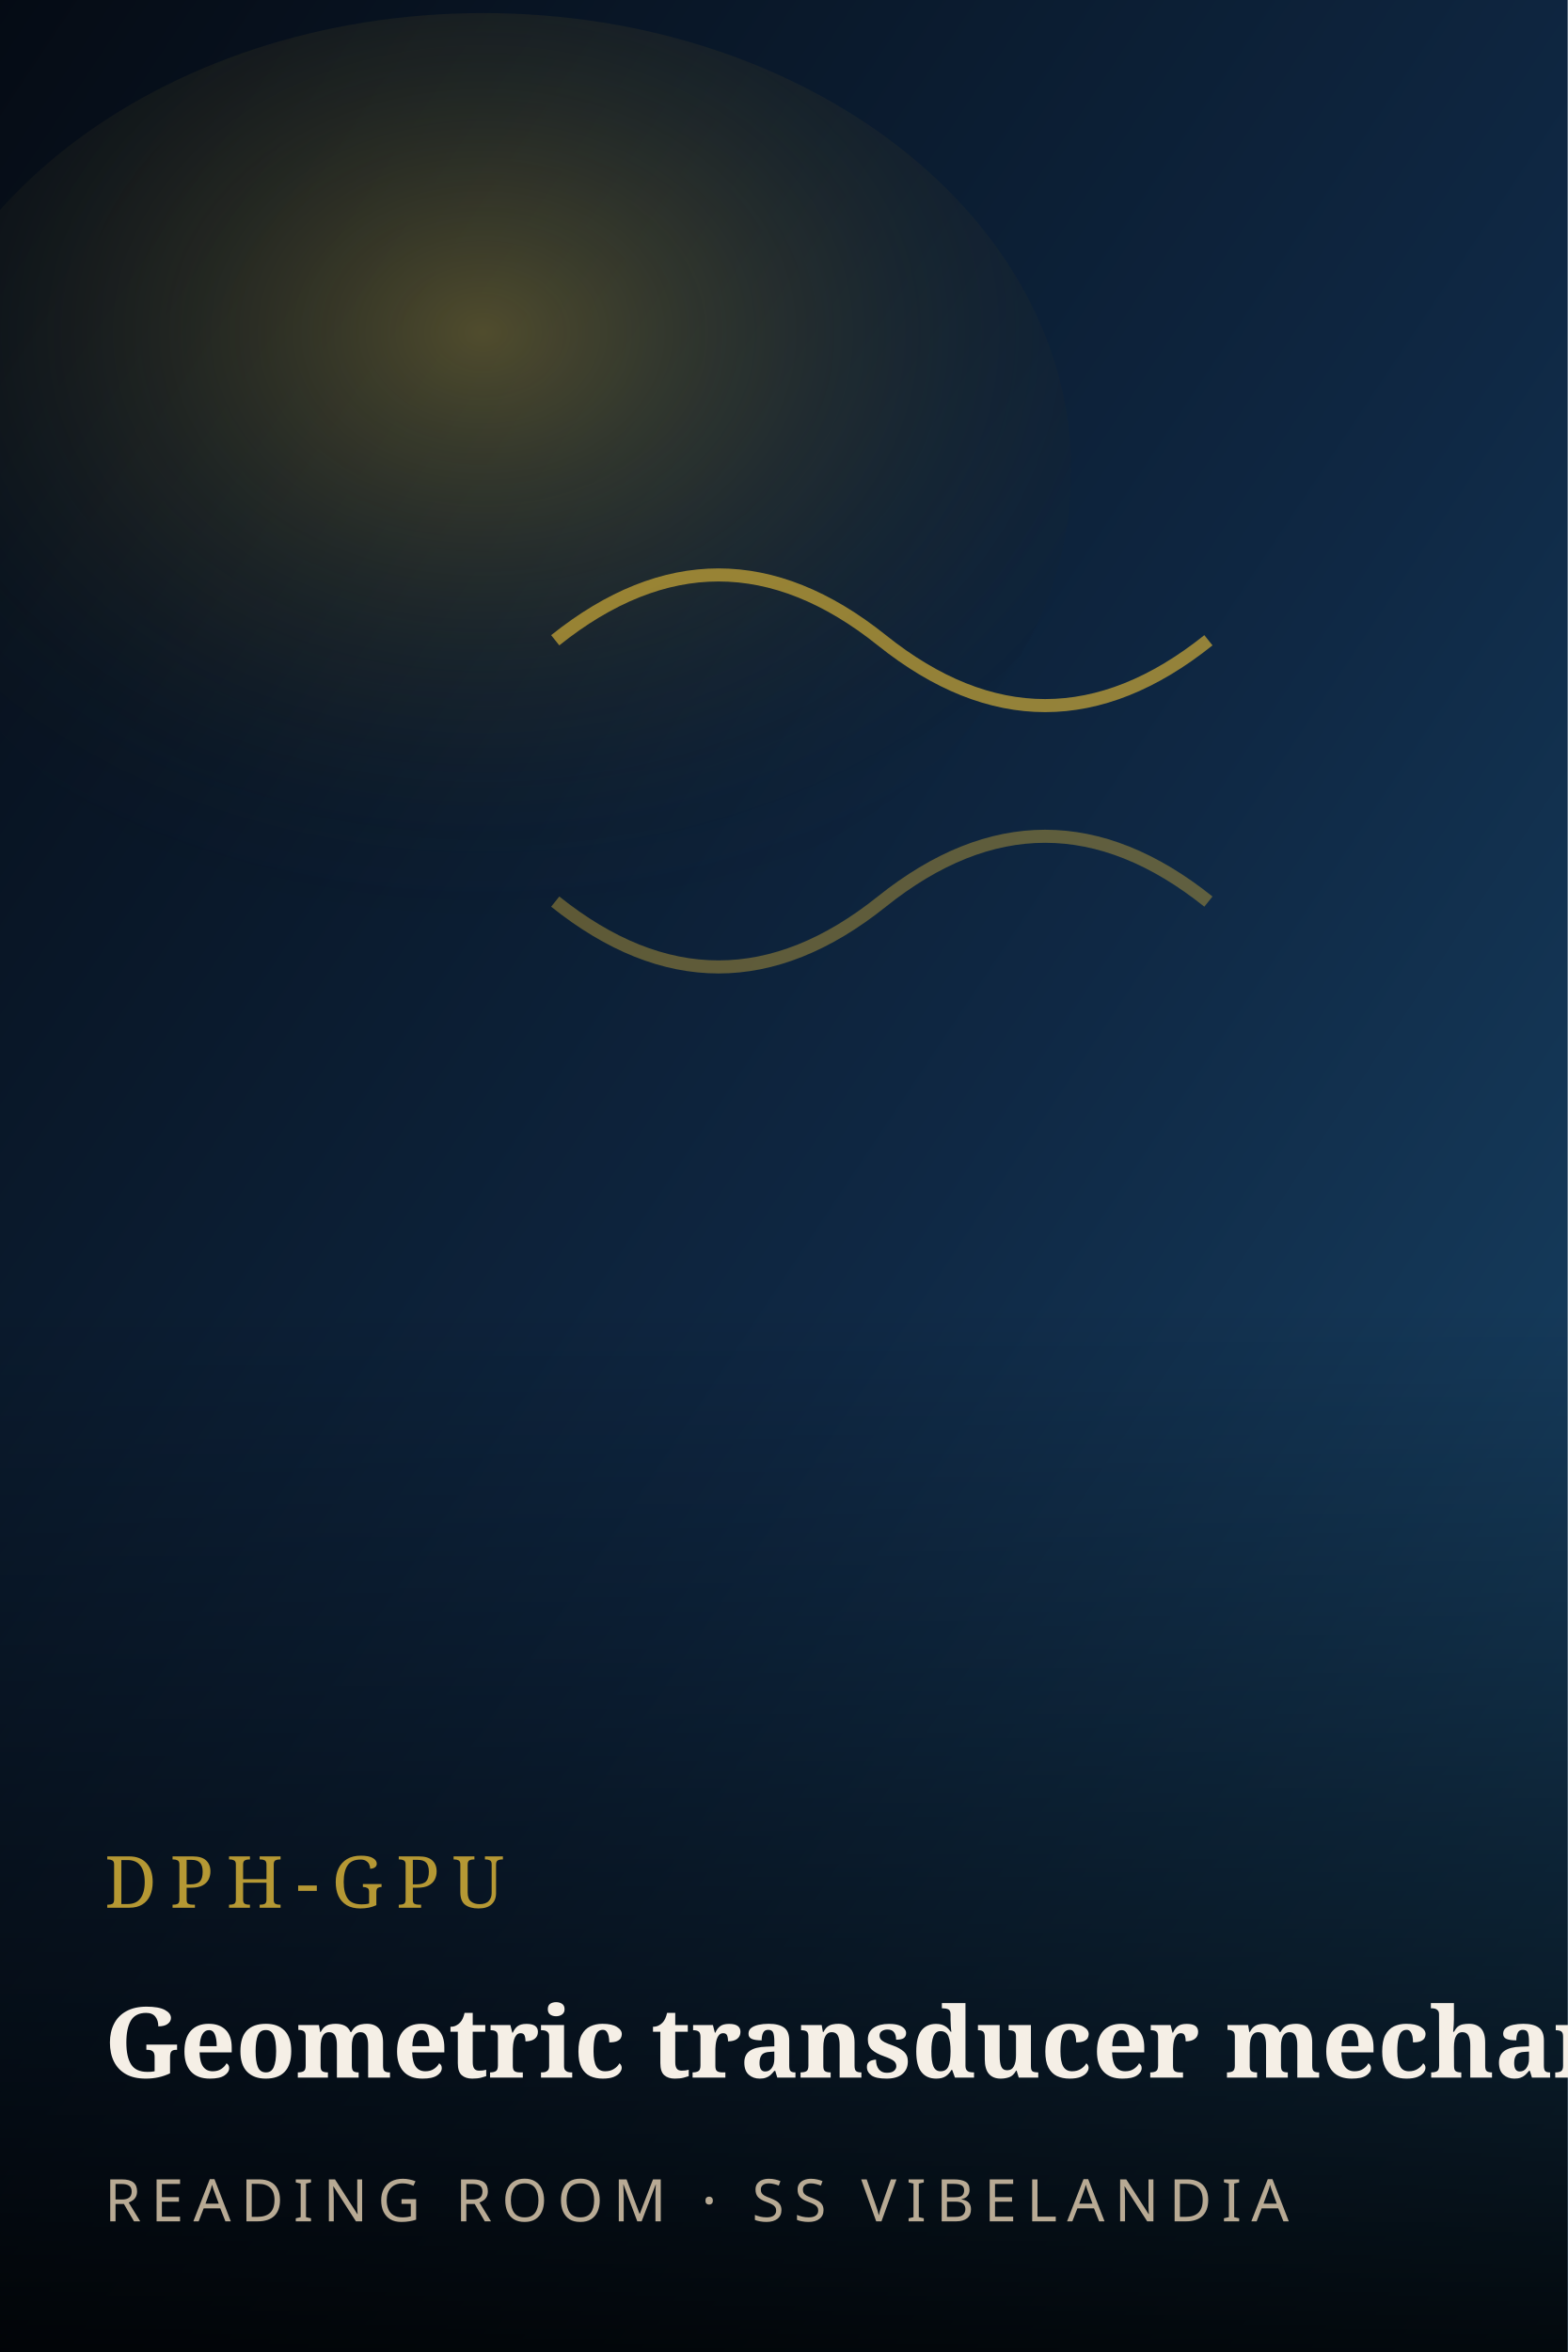
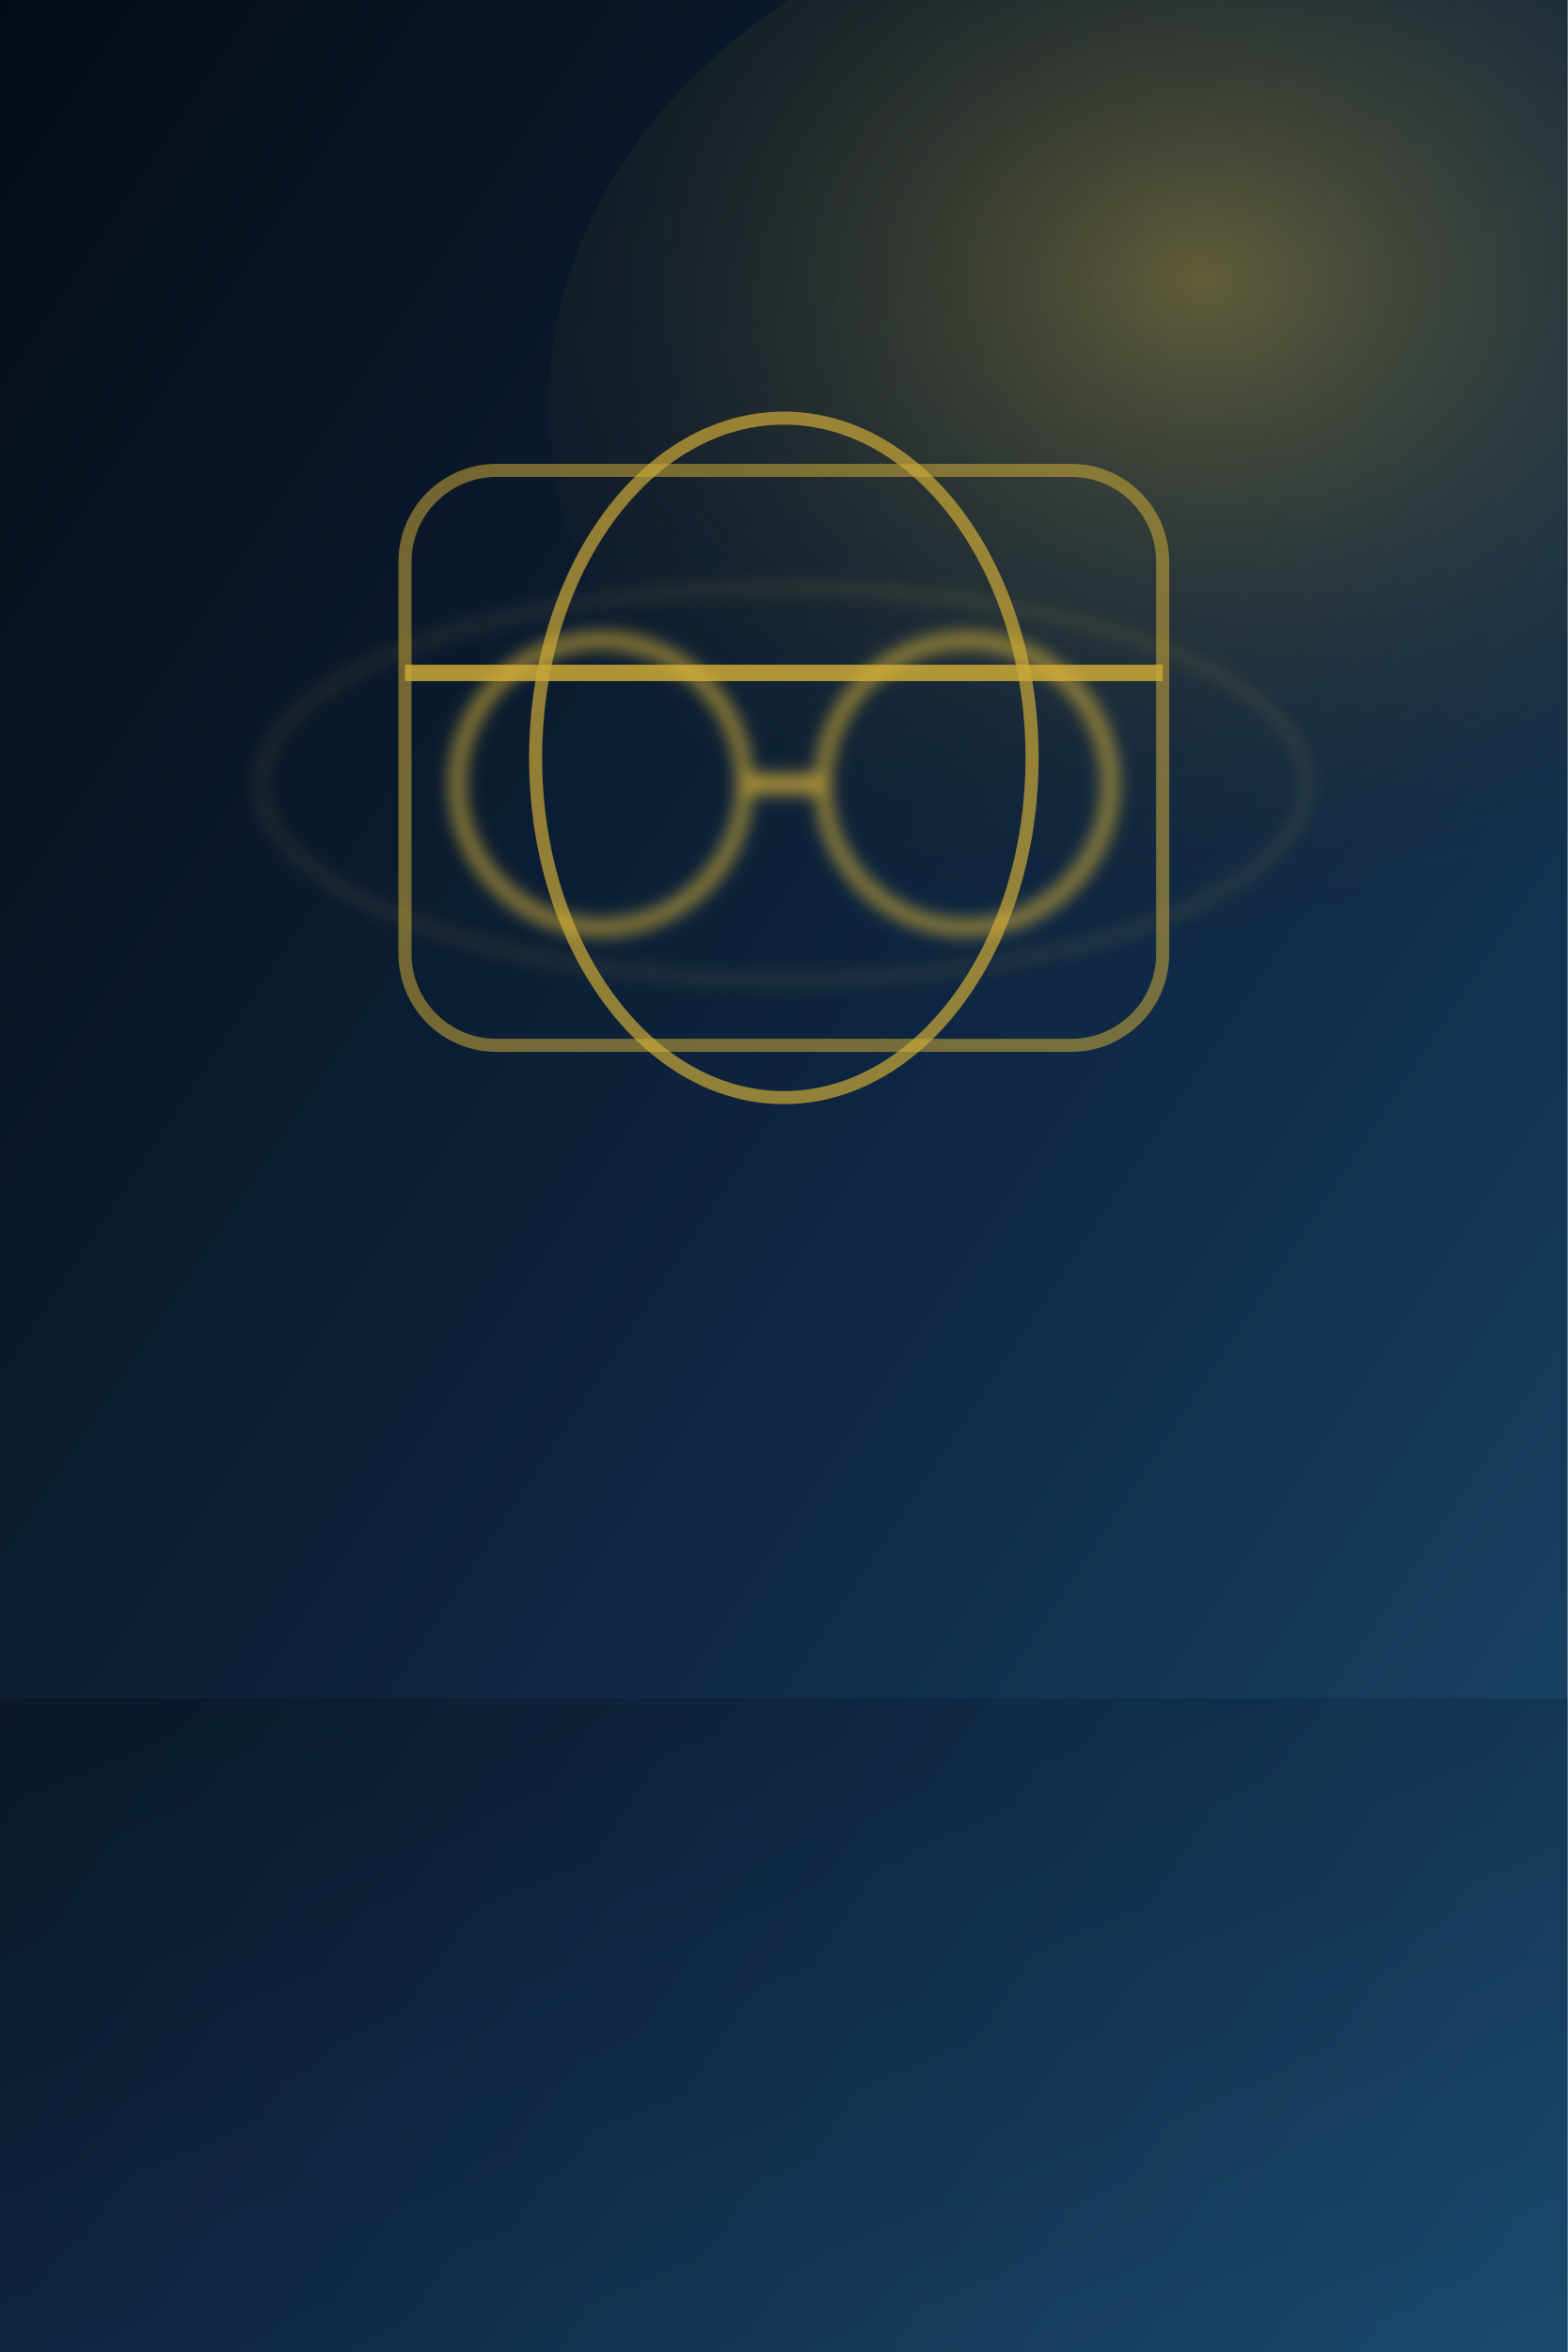
- <svg xmlns="http://www.w3.org/2000/svg" viewBox="0 0 240 360" role="img" aria-label="Geometric transducer mechanics · EGS dimensional wormhole equation">
+ <svg xmlns="http://www.w3.org/2000/svg" viewBox="0 0 240 360" role="img" aria-label="Geometric transducer mechanics · EGS dimensional…">
  <defs>
    <linearGradient id="bg" x1="0%" y1="0%" x2="100%" y2="100%">
      <stop offset="0%" stop-color="#050b14" />
      <stop offset="55%" stop-color="#0f2844" />
      <stop offset="100%" stop-color="#1a4a6e" />
    </linearGradient>
-     <radialGradient id="glow" cx="50%" cy="35%" r="65%">
-       <stop offset="0%" stop-color="#d4af37" stop-opacity="0.35" />
+     <radialGradient id="glow" cx="50%" cy="38%" r="70%">
+       <stop offset="0%" stop-color="#d4af37" stop-opacity="0.42" />
      <stop offset="100%" stop-color="#050b14" stop-opacity="0" />
    </radialGradient>
-     <linearGradient id="fade" x1="0" y1="200" x2="0" y2="360" gradientUnits="userSpaceOnUse">
-       <stop offset="0%" stop-color="#000000" stop-opacity="0" />
-       <stop offset="100%" stop-color="#000000" stop-opacity="0.88" />
-     </linearGradient>
+     <filter id="soft">
+       <feGaussianBlur stdDeviation="1.2" />
+     </filter>
  </defs>
  <rect width="240" height="360" fill="url(#bg)" />
-   <ellipse cx="74" cy="72" rx="90" ry="70" fill="url(#glow)" />
-   <g opacity="0.9">
-     <path d="M85 98 Q110 78 135 98 T185 98" fill="none" stroke="#d4af37" stroke-width="2" opacity="0.75" />
-     <path d="M85 138 Q110 158 135 138 T185 138" fill="none" stroke="#d4af37" stroke-width="2" opacity="0.45" />
+   <ellipse cx="184" cy="62" rx="100" ry="80" fill="url(#glow)" />
+   <g opacity="0.88" filter="url(#soft)">
+     <circle cx="92" cy="120" r="22" fill="none" stroke="#d4af37" stroke-width="2.5" opacity="0.75" />
+     <circle cx="148" cy="120" r="22" fill="none" stroke="#d4af37" stroke-width="2.5" opacity="0.75" />
+     <line x1="114" y1="120" x2="126" y2="120" stroke="#d4af37" stroke-width="3" opacity="0.9" />
+     <ellipse cx="120" cy="120" rx="80" ry="30" fill="none" stroke="#d4af37" stroke-width="1" opacity="0.25" />
  </g>
-   <rect x="0" y="200" width="240" height="160" fill="url(#fade)" />
-   <text x="16" y="292" fill="#d4af37" font-family="Georgia, serif" font-size="11" letter-spacing="2" opacity="0.85">DPH-GPU</text>
-   <text x="16" y="318" fill="#f5efe6" font-family="Georgia, serif" font-size="15" font-weight="700">Geometric transducer mechanics · EGS dimensio…</text>
-   <text x="16" y="340" fill="#b8aa94" font-family="system-ui, sans-serif" font-size="9" letter-spacing="1.5">READING ROOM · SS VIBELANDIA</text>
+   <g opacity="0.95">
+     <rect x="62" y="72" width="116" height="88" rx="14" fill="none" stroke="#d4af37" stroke-width="2" opacity="0.55" />
+     <ellipse cx="120" cy="116" rx="38" ry="52" fill="none" stroke="#d4af37" stroke-width="2" opacity="0.7" />
+     <line x1="62" y1="103" x2="178" y2="103" stroke="#d4af37" stroke-width="2.5" opacity="0.85" />
+   </g>
+   <rect x="0" y="260" width="240" height="100" fill="url(#bg)" opacity="0.35" />
</svg>
